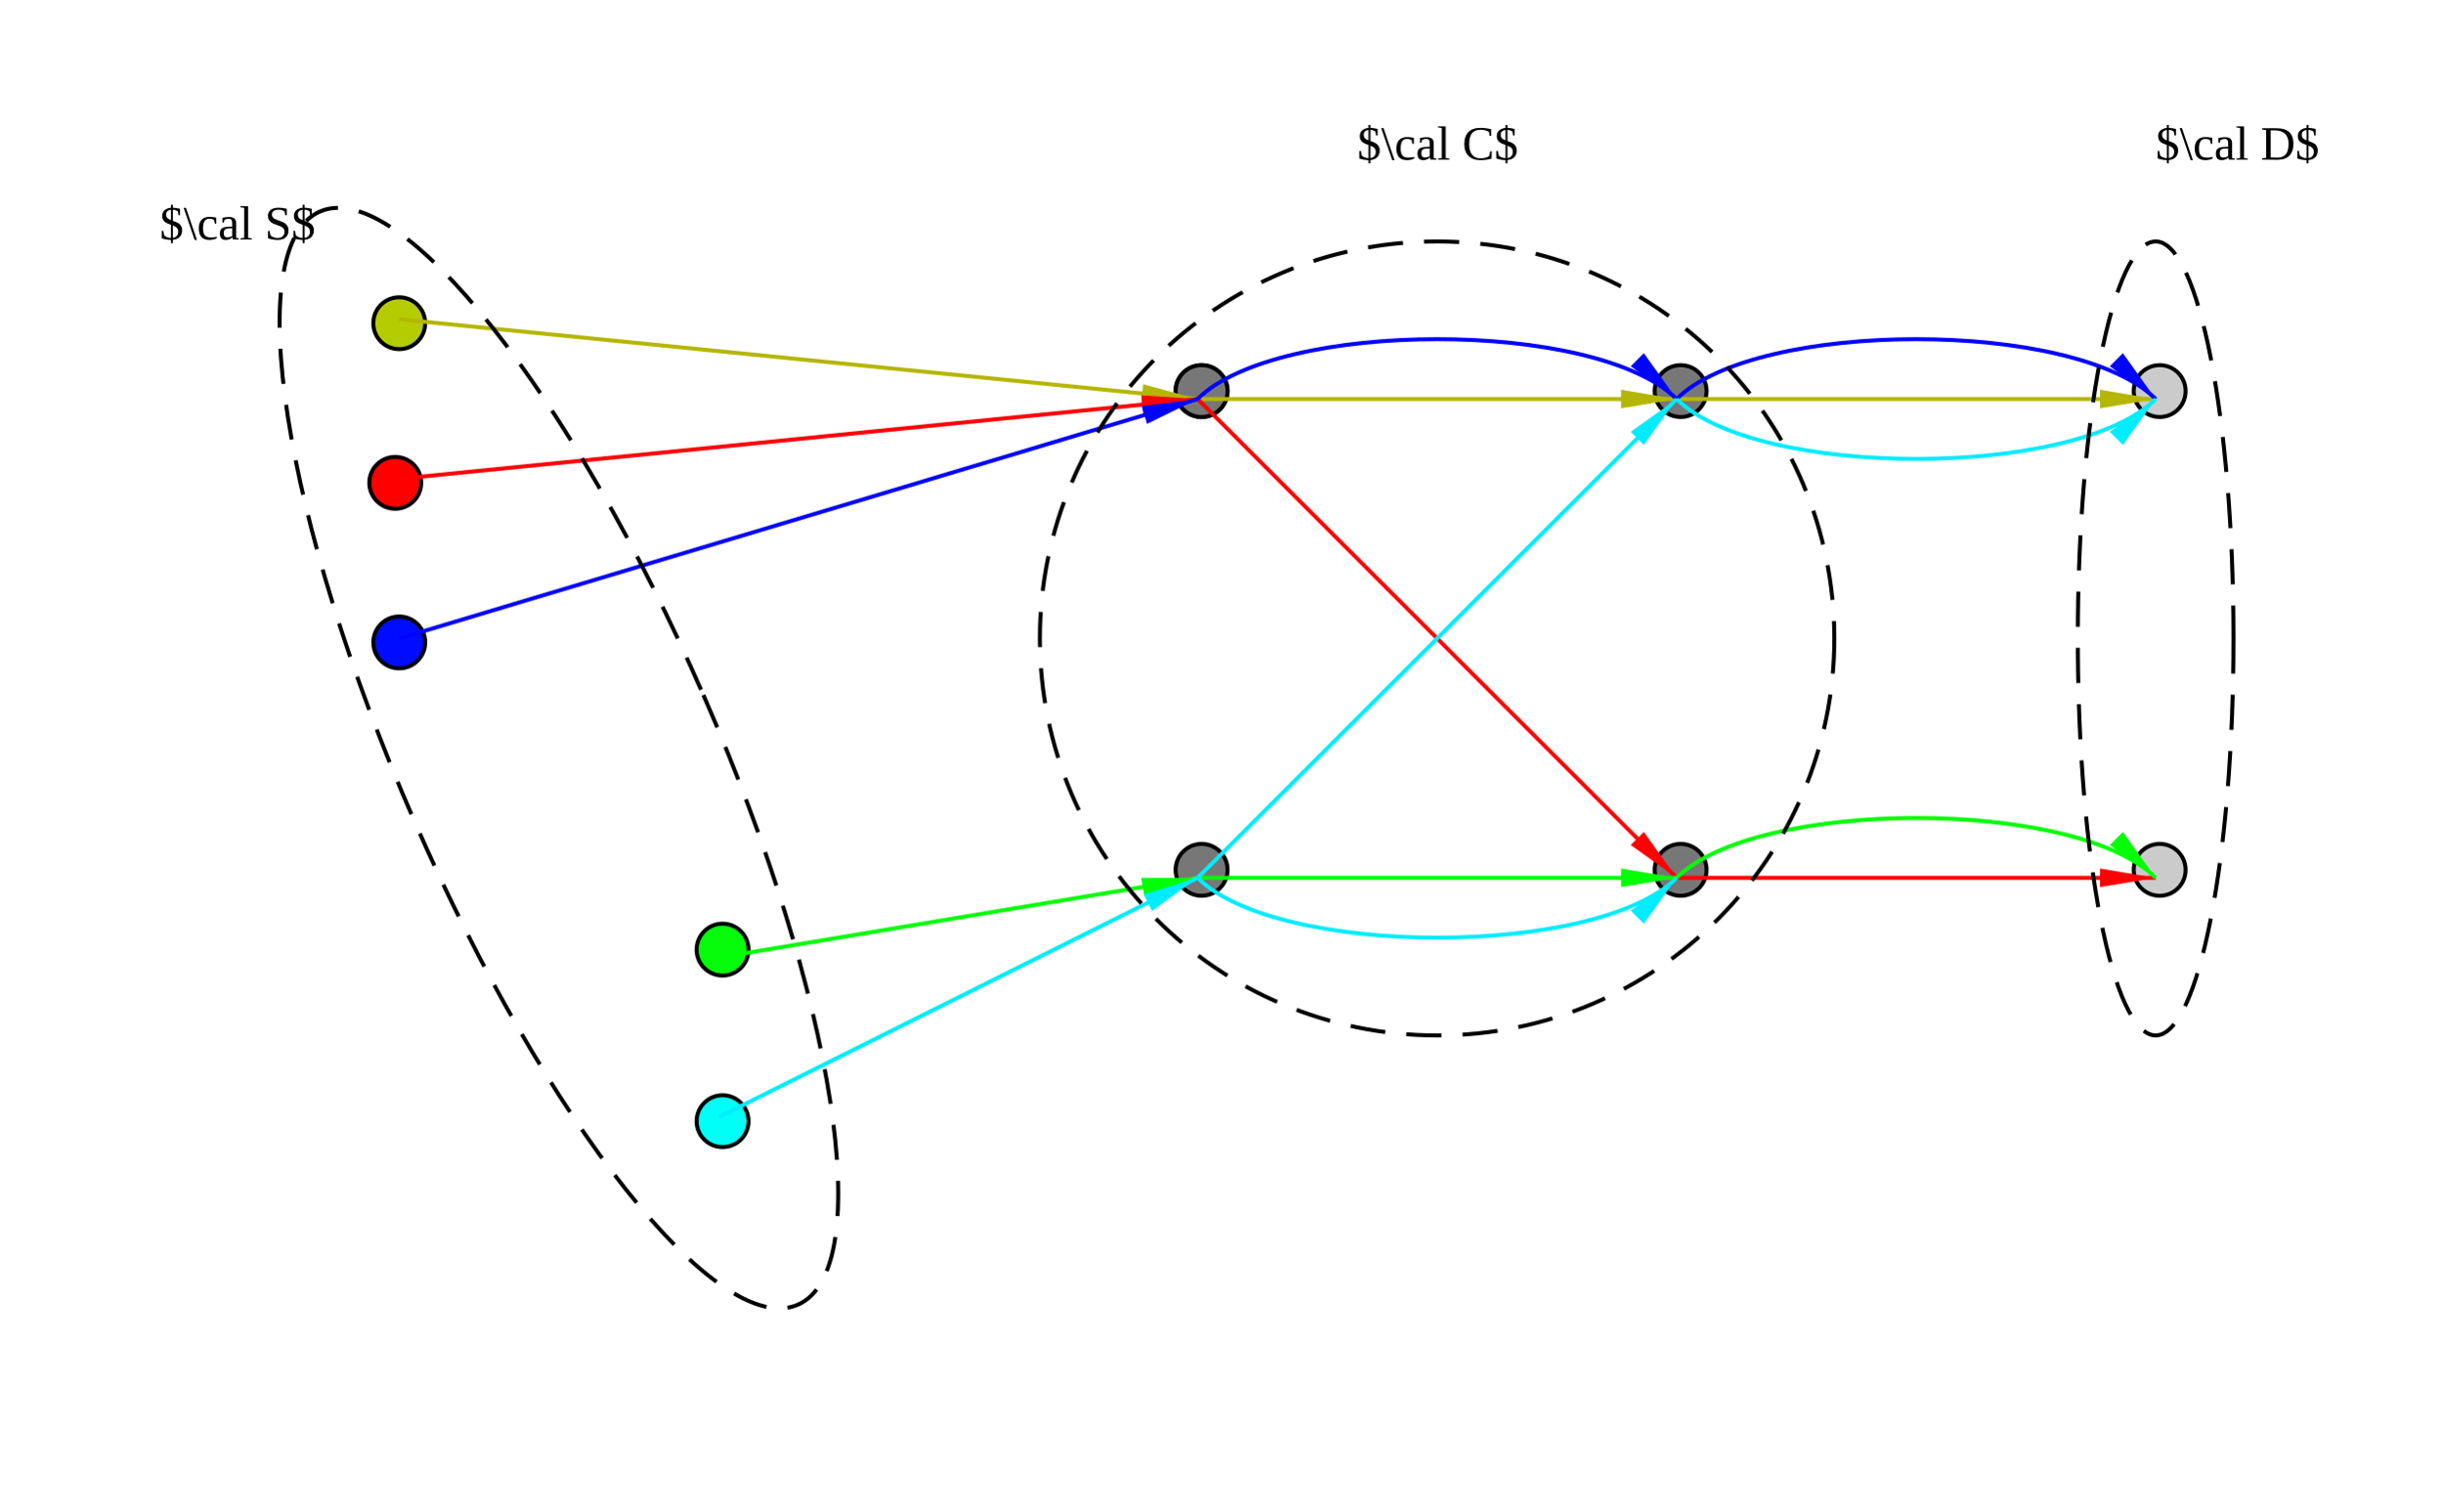
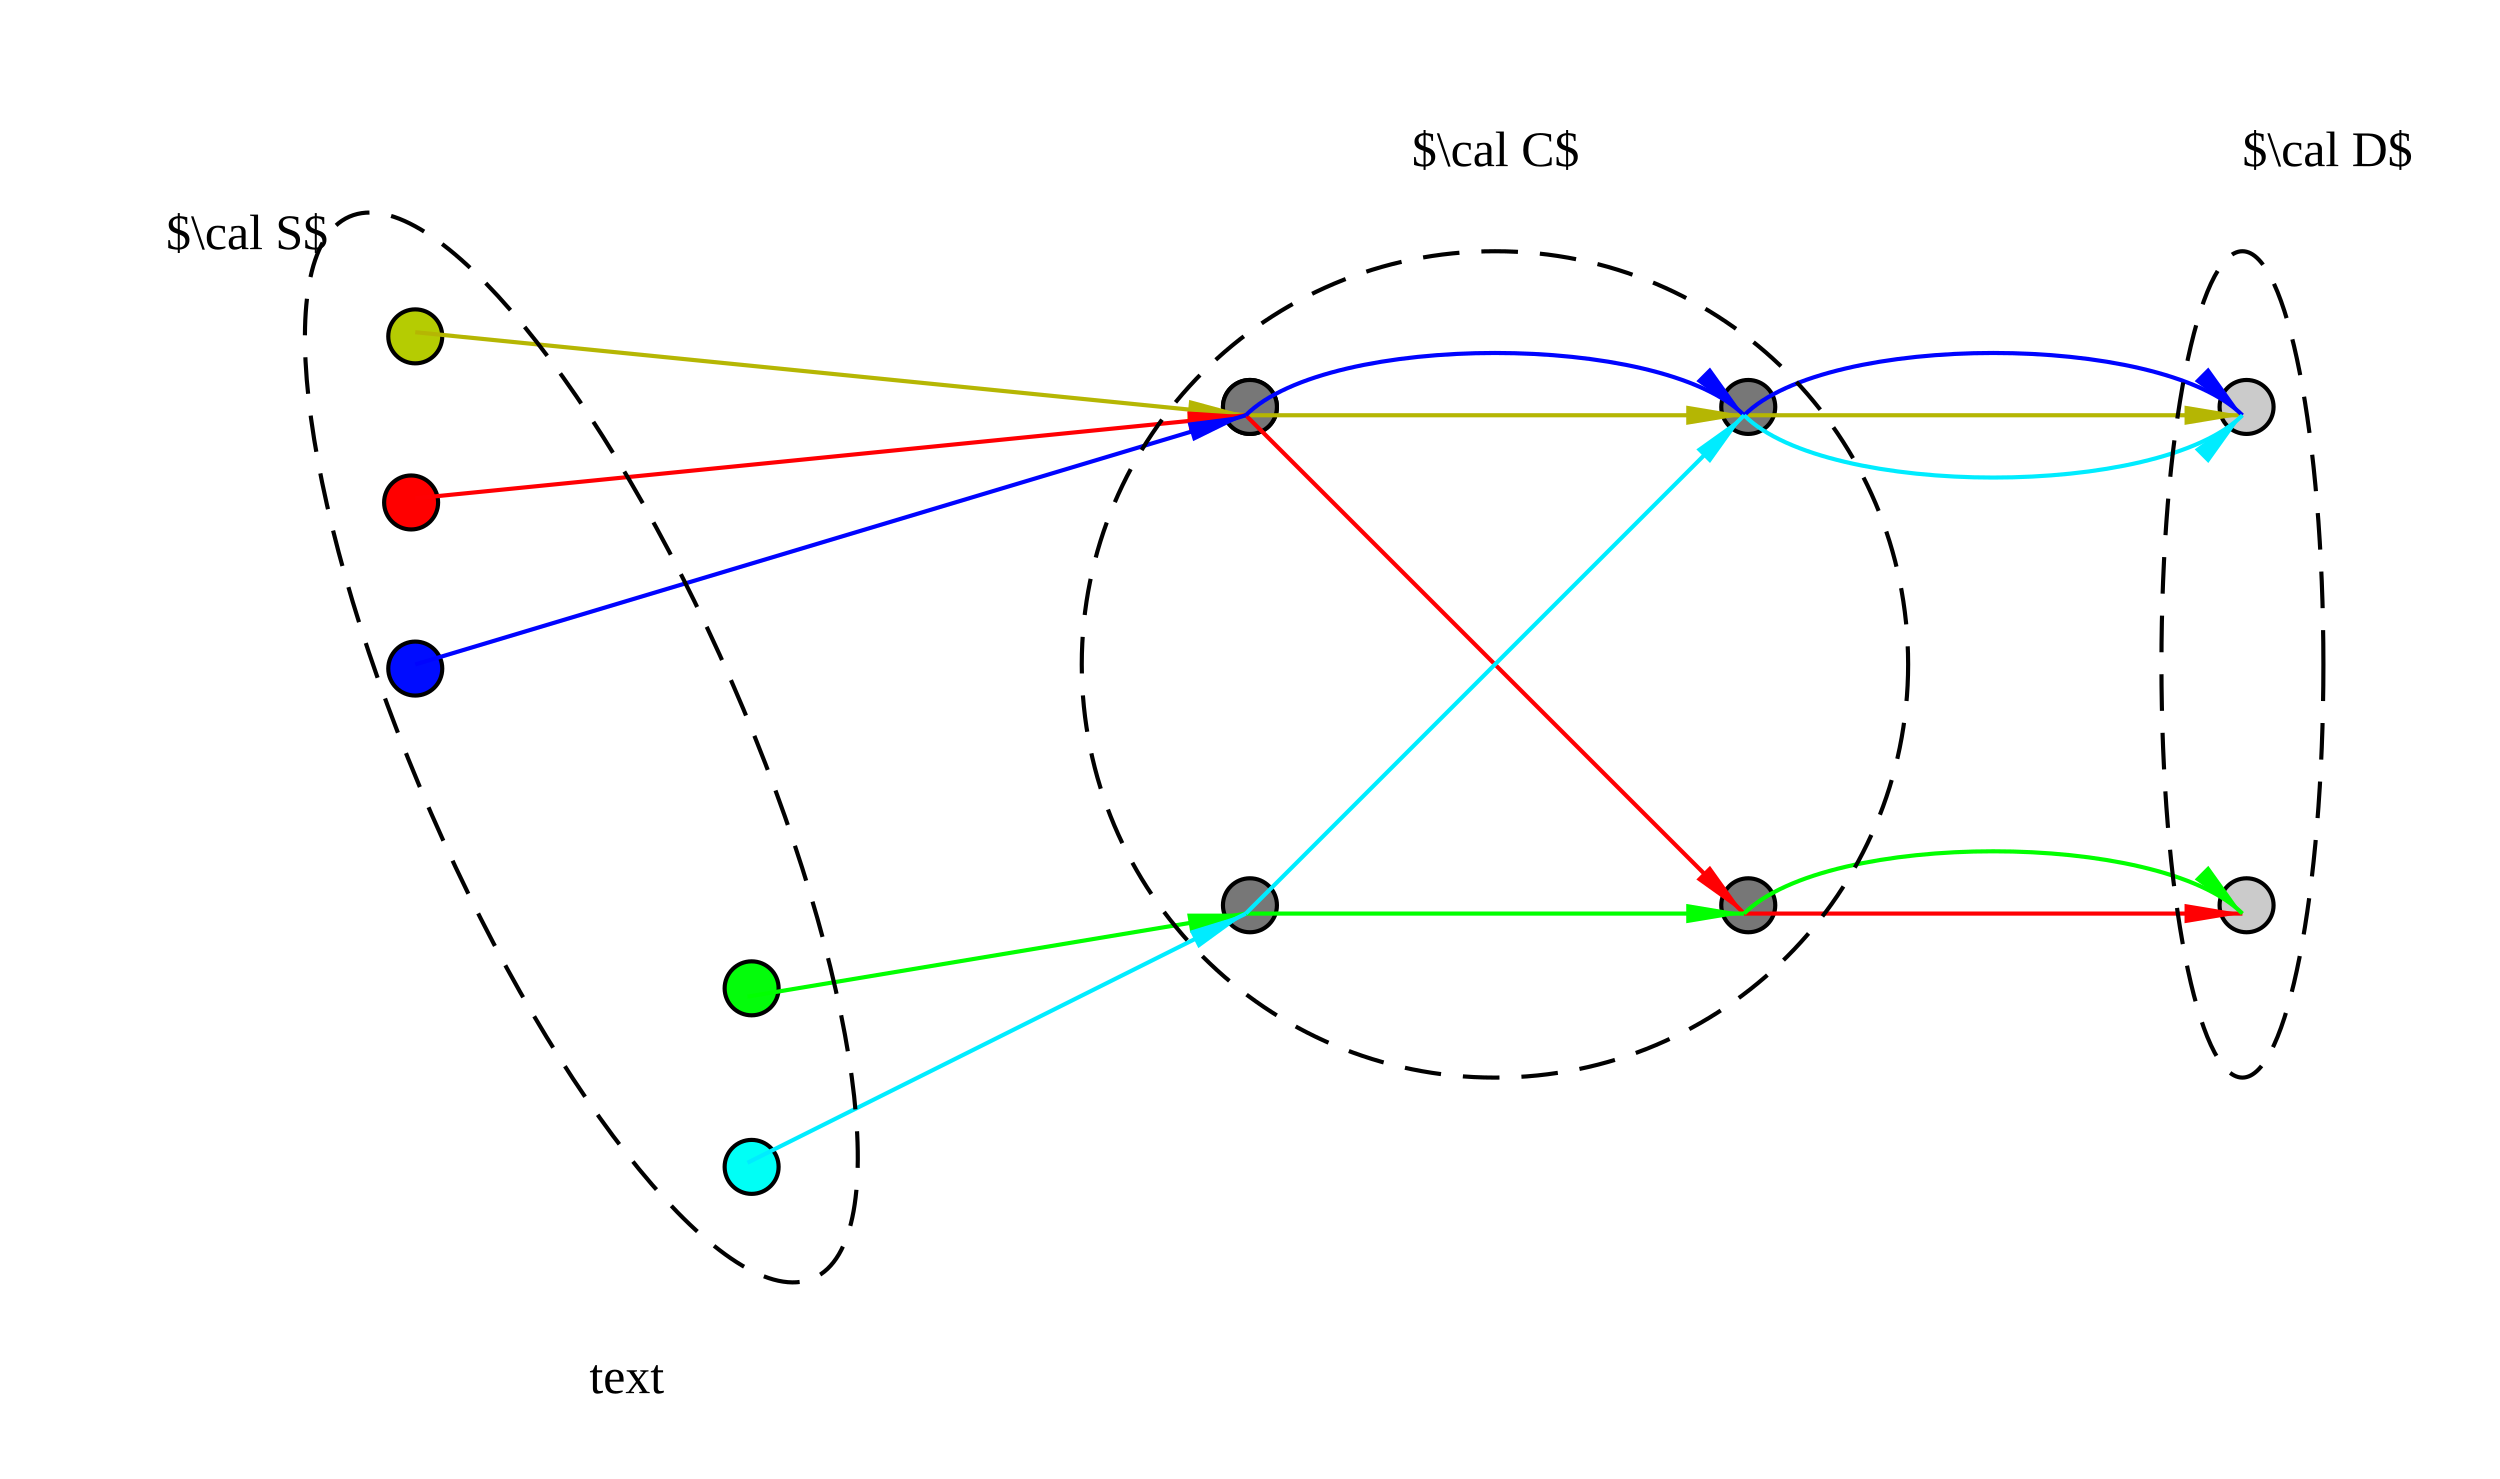
<svg xmlns="http://www.w3.org/2000/svg" xmlns:ns1="http://latexdraw.sourceforge.net/namespaces/latexdraw" version="1.1" baseProfile="full">
  <g>
-     <g ns1:type="circle" id="id1406226873">
+     <g ns1:type="circle" id="id173345103">
      <circle cx="100.0" cy="81.0" r="6.5" ns1:borderPos="outer" stroke-width="1.0" stroke="black" fill="#b5cc02" />
    </g>
-     <g ns1:type="circle" id="id631532705">
+     <g ns1:type="circle" id="id1502706915">
      <circle cx="99.0" cy="121.0" r="6.5" ns1:borderPos="outer" stroke-width="1.0" stroke="black" fill="red" />
    </g>
-     <g ns1:type="circle" id="id1484402061">
+     <g ns1:type="circle" id="id938328535">
      <circle cx="100.0" cy="161.0" r="6.5" ns1:borderPos="outer" stroke-width="1.0" stroke="black" fill="#000cff" />
    </g>
-     <g ns1:type="circle" id="id371226482">
+     <g ns1:type="circle" id="id2123582558">
      <circle cx="181.0" cy="238.0" r="6.5" ns1:borderPos="outer" stroke-width="1.0" stroke="black" fill="#04fc0b" />
    </g>
-     <g ns1:type="circle" id="id875747522">
+     <g ns1:type="circle" id="id777886368">
      <circle cx="181.0" cy="281.0" r="6.5" ns1:borderPos="outer" stroke-width="1.0" stroke="black" fill="#00fff6" />
    </g>
-     <g ns1:type="circle" id="id1170358019">
+     <g ns1:type="circle" id="id1555270513">
      <circle cx="301.0" cy="218.0" r="6.5" ns1:borderPos="outer" stroke-width="1.0" stroke="black" fill="#777777" />
    </g>
-     <g ns1:type="circle" id="id243845888">
+     <g ns1:type="circle" id="id1361485404">
      <circle cx="301.0" cy="98.0" r="6.5" ns1:borderPos="outer" stroke-width="1.0" stroke="black" fill="#777777" />
    </g>
-     <g ns1:type="circle" id="id147761900">
+     <g ns1:type="circle" id="id522856196">
      <circle cx="421.0" cy="218.0" r="6.5" ns1:borderPos="outer" stroke-width="1.0" stroke="black" fill="#777777" />
    </g>
-     <g ns1:type="circle" id="id1426084021">
+     <g ns1:type="circle" id="id225462678">
      <circle cx="421.0" cy="98.0" r="6.5" ns1:borderPos="outer" stroke-width="1.0" stroke="black" fill="#777777" />
    </g>
-     <g ns1:type="circle" id="id2052541546">
+     <g ns1:type="circle" id="id182131802">
      <circle cx="541.0" cy="218.0" r="6.5" ns1:borderPos="outer" stroke-width="1.0" stroke="black" fill="#cbcbcb" />
    </g>
-     <g ns1:type="circle" id="id1094366557">
+     <g ns1:type="circle" id="id1648062461">
      <circle cx="541.0" cy="98.0" r="6.5" ns1:borderPos="outer" stroke-width="1.0" stroke="black" fill="#cbcbcb" />
    </g>
-     <g ns1:type="circle" id="id153286482">
+     <g ns1:type="circle" id="id1285936613">
      <circle cx="301.0" cy="98.0" r="6.5" ns1:borderPos="outer" stroke-width="1.0" stroke="black" fill="#777777" />
    </g>
-     <g ns1:type="joinedLines" id="id1316599565">
-       <polyline points="100.0,80.0 300.0,100.0 " stroke-width="1.0" stroke="#b5b603" ns1:rotationAngle="0.0" marker-end="url(#arrow1-1316599565)" />
+     <g ns1:type="joinedLines" id="id1589280016">
+       <polyline points="100.0,80.0 300.0,100.0 " stroke-width="1.0" stroke="#b5b603" ns1:rotationAngle="0.0" marker-end="url(#arrow1-1589280016)" />
    </g>
-     <g ns1:type="joinedLines" id="id1474300297">
-       <polyline points="300.0,100.0 420.0,100.0 " stroke-width="1.0" stroke="#b5b603" ns1:rotationAngle="0.0" marker-end="url(#arrow1-1474300297)" />
+     <g ns1:type="joinedLines" id="id1819919786">
+       <polyline points="300.0,100.0 420.0,100.0 " stroke-width="1.0" stroke="#b5b603" ns1:rotationAngle="0.0" marker-end="url(#arrow1-1819919786)" />
    </g>
-     <g ns1:type="joinedLines" id="id1594735644">
-       <polyline points="420.0,100.0 540.0,100.0 " stroke-width="1.0" stroke="#b5b603" ns1:rotationAngle="0.0" marker-end="url(#arrow1-1594735644)" />
+     <g ns1:type="joinedLines" id="id532975549">
+       <polyline points="420.0,100.0 540.0,100.0 " stroke-width="1.0" stroke="#b5b603" ns1:rotationAngle="0.0" marker-end="url(#arrow1-532975549)" />
    </g>
-     <g ns1:type="joinedLines" id="id807119201">
-       <polyline points="100.0,120.0 300.0,100.0 " stroke-width="1.0" stroke="#ff0003" ns1:rotationAngle="0.0" marker-end="url(#arrow1-807119201)" />
+     <g ns1:type="joinedLines" id="id1587911144">
+       <polyline points="100.0,120.0 300.0,100.0 " stroke-width="1.0" stroke="#ff0003" ns1:rotationAngle="0.0" marker-end="url(#arrow1-1587911144)" />
    </g>
-     <g ns1:type="joinedLines" id="id1906714813">
-       <polyline points="300.0,100.0 420.0,220.0 " stroke-width="1.0" stroke="#ff0003" ns1:rotationAngle="0.0" marker-end="url(#arrow1-1906714813)" />
+     <g ns1:type="joinedLines" id="id786919411">
+       <polyline points="300.0,100.0 420.0,220.0 " stroke-width="1.0" stroke="#ff0003" ns1:rotationAngle="0.0" marker-end="url(#arrow1-786919411)" />
    </g>
-     <g ns1:type="joinedLines" id="id848416381">
-       <polyline points="420.0,220.0 540.0,220.0 " stroke-width="1.0" stroke="#ff0003" ns1:rotationAngle="0.0" marker-end="url(#arrow1-848416381)" />
+     <g ns1:type="joinedLines" id="id988812913">
+       <polyline points="420.0,220.0 540.0,220.0 " stroke-width="1.0" stroke="#ff0003" ns1:rotationAngle="0.0" marker-end="url(#arrow1-988812913)" />
    </g>
-     <g ns1:type="joinedLines" id="id581673380">
-       <polyline points="100.0,160.0 300.0,100.0 " stroke-width="1.0" stroke="#0004ff" ns1:rotationAngle="0.0" marker-end="url(#arrow1-581673380)" />
+     <g ns1:type="joinedLines" id="id389848163">
+       <polyline points="100.0,160.0 300.0,100.0 " stroke-width="1.0" stroke="#0004ff" ns1:rotationAngle="0.0" marker-end="url(#arrow1-389848163)" />
    </g>
-     <g ns1:type="bezierCurve" id="id1713729334">
-       <path d="M 300.0 100.0 C 320.0 80.0 400.0 80.0 420.0 100.0 " stroke-width="1.0" stroke="#0004ff" fill="none" ns1:rotationAngle="0.0" marker-end="url(#arrow1-1713729334)" />
+     <g ns1:type="bezierCurve" id="id549588661">
+       <path d="M 300.0 100.0 C 320.0 80.0 400.0 80.0 420.0 100.0 " stroke-width="1.0" stroke="#0004ff" fill="none" ns1:rotationAngle="0.0" marker-end="url(#arrow1-549588661)" />
    </g>
-     <g ns1:type="bezierCurve" id="id2110410567">
-       <path d="M 420.0 100.0 C 440.0 80.0 520.0 80.0 540.0 100.0 " stroke-width="1.0" stroke="#0004ff" fill="none" ns1:rotationAngle="0.0" marker-end="url(#arrow1-2110410567)" />
+     <g ns1:type="bezierCurve" id="id1590400828">
+       <path d="M 420.0 100.0 C 440.0 80.0 520.0 80.0 540.0 100.0 " stroke-width="1.0" stroke="#0004ff" fill="none" ns1:rotationAngle="0.0" marker-end="url(#arrow1-1590400828)" />
    </g>
-     <g ns1:type="joinedLines" id="id2020050657">
-       <polyline points="180.0,240.0 300.0,220.0 " stroke-width="1.0" stroke="#01ff00" ns1:rotationAngle="0.0" marker-end="url(#arrow1-2020050657)" />
+     <g ns1:type="joinedLines" id="id708025749">
+       <polyline points="180.0,240.0 300.0,220.0 " stroke-width="1.0" stroke="#01ff00" ns1:rotationAngle="0.0" marker-end="url(#arrow1-708025749)" />
    </g>
-     <g ns1:type="joinedLines" id="id1735371736">
-       <polyline points="300.0,220.0 420.0,220.0 " stroke-width="1.0" stroke="#01ff00" ns1:rotationAngle="0.0" marker-end="url(#arrow1-1735371736)" />
+     <g ns1:type="joinedLines" id="id998033215">
+       <polyline points="300.0,220.0 420.0,220.0 " stroke-width="1.0" stroke="#01ff00" ns1:rotationAngle="0.0" marker-end="url(#arrow1-998033215)" />
    </g>
-     <g ns1:type="bezierCurve" id="id45874602">
-       <path d="M 420.0 220.0 C 440.0 200.0 520.0 200.0 540.0 220.0 " stroke-width="1.0" stroke="#01ff00" fill="none" ns1:rotationAngle="0.0" marker-end="url(#arrow1-45874602)" />
+     <g ns1:type="bezierCurve" id="id870416286">
+       <path d="M 420.0 220.0 C 440.0 200.0 520.0 200.0 540.0 220.0 " stroke-width="1.0" stroke="#01ff00" fill="none" ns1:rotationAngle="0.0" marker-end="url(#arrow1-870416286)" />
    </g>
-     <g ns1:type="joinedLines" id="id1687431787">
-       <polyline points="180.0,280.0 300.0,220.0 " stroke-width="1.0" stroke="#00ecff" ns1:rotationAngle="0.0" marker-end="url(#arrow1-1687431787)" />
+     <g ns1:type="joinedLines" id="id830522841">
+       <polyline points="180.0,280.0 300.0,220.0 " stroke-width="1.0" stroke="#00ecff" ns1:rotationAngle="0.0" marker-end="url(#arrow1-830522841)" />
    </g>
-     <g ns1:type="joinedLines" id="id1018608076">
-       <polyline points="300.0,220.0 420.0,100.0 " stroke-width="1.0" stroke="#00ecff" ns1:rotationAngle="0.0" marker-end="url(#arrow1-1018608076)" />
+     <g ns1:type="joinedLines" id="id1212192262">
+       <polyline points="300.0,220.0 420.0,100.0 " stroke-width="1.0" stroke="#00ecff" ns1:rotationAngle="0.0" marker-end="url(#arrow1-1212192262)" />
    </g>
-     <g ns1:type="bezierCurve" id="id1631839172">
-       <path d="M 420.0 100.0 C 440.0 120.0 520.0 120.0 540.0 100.0 " stroke-width="1.0" stroke="#00ecff" fill="none" ns1:rotationAngle="0.0" marker-end="url(#arrow1-1631839172)" />
+     <g ns1:type="bezierCurve" id="id1459243230">
+       <path d="M 420.0 100.0 C 440.0 120.0 520.0 120.0 540.0 100.0 " stroke-width="1.0" stroke="#00ecff" fill="none" ns1:rotationAngle="0.0" marker-end="url(#arrow1-1459243230)" />
    </g>
-     <g ns1:type="bezierCurve" id="id783256316">
-       <path d="M 300.0 220.0 C 320.0 240.0 400.0 240.0 420.0 220.0 " stroke-width="1.0" stroke="#00ecff" fill="none" ns1:rotationAngle="0.0" marker-end="url(#arrow1-783256316)" />
-     </g>
-     <g ns1:type="ellipse" id="id1373410625">
+     <g ns1:type="ellipse" id="id379494973">
      <ellipse cx="540.0" cy="160.0" rx="19.5" ry="99.5" ns1:borderPos="outer" stroke-width="1.0" stroke="#010101" fill="none" stroke-dasharray="8.819, 5.292" />
    </g>
-     <g ns1:type="ellipse" id="id1803029323" transform="rotate(336.3953) translate(-87.79438 40.16206)">
-       <ellipse cx="140.0" cy="190.0" rx="39.5" ry="149.5" ns1:borderPos="outer" stroke-width="1.0" stroke="#010101" fill="none" stroke-dasharray="8.819, 5.292" />
+     <g ns1:type="ellipse" id="id1392358943" transform="rotate(336.3953) translate(-83.79014 40.99876)">
+       <ellipse cx="140.0" cy="180.0" rx="39.5" ry="139.5" ns1:borderPos="outer" stroke-width="1.0" stroke="#010101" fill="none" stroke-dasharray="8.819, 5.292" />
    </g>
-     <g ns1:type="circle" id="id1772675844">
+     <g ns1:type="circle" id="id1404076993">
      <circle cx="360.0" cy="160.0" r="99.5" ns1:borderPos="outer" stroke-width="1.0" stroke="#010101" fill="none" stroke-dasharray="8.819, 5.292" />
    </g>
-     <g ns1:type="text" id="id1232482442" fill="#010101" ns1:position="bl">
+     <g ns1:type="text" id="id815442813" fill="#010101" ns1:position="bl">
      <text x="40.0" y="60.0">$\cal S$</text>
    </g>
-     <g ns1:type="text" id="id1612673772" fill="black" ns1:position="bl">
+     <g ns1:type="text" id="id1498403052" fill="black" ns1:position="bl">
      <text x="340.0" y="40.0">$\cal C$</text>
    </g>
-     <g ns1:type="text" id="id291658871" fill="black" ns1:position="bl">
+     <g ns1:type="text" id="id241111913" fill="black" ns1:position="bl">
      <text x="540.0" y="40.0">$\cal D$</text>
+     </g>
+     <g ns1:type="text" id="id1078233835" fill="black" ns1:position="bl">
+       <text x="141.935" y="335.484">text</text>
    </g>
  </g>
  <defs>
-     <marker overflow="visible" orient="auto" id="arrow1-1316599565">
+     <marker overflow="visible" orient="auto" id="arrow1-1589280016">
      <path d="M 0.0 0.0 L -13.938 2.323 L -13.938 0.0 L -13.938 -2.323 z " ns1:arrSizeNum="2.0" fill="#b5b603" />
    </marker>
-     <marker overflow="visible" orient="auto" id="arrow1-1474300297">
+     <marker overflow="visible" orient="auto" id="arrow1-1819919786">
      <path d="M 0.0 0.0 L -13.938 2.323 L -13.938 0.0 L -13.938 -2.323 z " ns1:arrSizeNum="2.0" fill="#b5b603" />
    </marker>
-     <marker overflow="visible" orient="auto" id="arrow1-1594735644">
+     <marker overflow="visible" orient="auto" id="arrow1-532975549">
      <path d="M 0.0 0.0 L -13.938 2.323 L -13.938 0.0 L -13.938 -2.323 z " ns1:arrSizeNum="2.0" fill="#b5b603" />
    </marker>
-     <marker overflow="visible" orient="auto" id="arrow1-807119201">
+     <marker overflow="visible" orient="auto" id="arrow1-1587911144">
      <path d="M 0.0 0.0 L -13.938 2.323 L -13.938 0.0 L -13.938 -2.323 z " ns1:arrSizeNum="2.0" fill="#ff0003" />
    </marker>
-     <marker overflow="visible" orient="auto" id="arrow1-1906714813">
+     <marker overflow="visible" orient="auto" id="arrow1-786919411">
      <path d="M 0.0 0.0 L -13.938 2.323 L -13.938 0.0 L -13.938 -2.323 z " ns1:arrSizeNum="2.0" fill="#ff0003" />
    </marker>
-     <marker overflow="visible" orient="auto" id="arrow1-848416381">
+     <marker overflow="visible" orient="auto" id="arrow1-988812913">
      <path d="M 0.0 0.0 L -13.938 2.323 L -13.938 0.0 L -13.938 -2.323 z " ns1:arrSizeNum="2.0" fill="#ff0003" />
    </marker>
-     <marker overflow="visible" orient="auto" id="arrow1-581673380">
+     <marker overflow="visible" orient="auto" id="arrow1-389848163">
      <path d="M 0.0 0.0 L -13.938 2.323 L -13.938 0.0 L -13.938 -2.323 z " ns1:arrSizeNum="2.0" fill="#0004ff" />
    </marker>
-     <marker overflow="visible" orient="auto" id="arrow1-1713729334">
+     <marker overflow="visible" orient="auto" id="arrow1-549588661">
      <path d="M 0.0 0.0 L -13.938 2.323 L -13.938 0.0 L -13.938 -2.323 z " ns1:arrSizeNum="2.0" fill="#0004ff" />
    </marker>
-     <marker overflow="visible" orient="auto" id="arrow1-2110410567">
+     <marker overflow="visible" orient="auto" id="arrow1-1590400828">
      <path d="M 0.0 0.0 L -13.938 2.323 L -13.938 0.0 L -13.938 -2.323 z " ns1:arrSizeNum="2.0" fill="#0004ff" />
    </marker>
-     <marker overflow="visible" orient="auto" id="arrow1-2020050657">
+     <marker overflow="visible" orient="auto" id="arrow1-708025749">
      <path d="M 0.0 0.0 L -13.938 2.323 L -13.938 0.0 L -13.938 -2.323 z " ns1:arrSizeNum="2.0" fill="#01ff00" />
    </marker>
-     <marker overflow="visible" orient="auto" id="arrow1-1735371736">
+     <marker overflow="visible" orient="auto" id="arrow1-998033215">
      <path d="M 0.0 0.0 L -13.938 2.323 L -13.938 0.0 L -13.938 -2.323 z " ns1:arrSizeNum="2.0" fill="#01ff00" />
    </marker>
-     <marker overflow="visible" orient="auto" id="arrow1-45874602">
+     <marker overflow="visible" orient="auto" id="arrow1-870416286">
      <path d="M 0.0 0.0 L -13.938 2.323 L -13.938 0.0 L -13.938 -2.323 z " ns1:arrSizeNum="2.0" fill="#01ff00" />
    </marker>
-     <marker overflow="visible" orient="auto" id="arrow1-1687431787">
+     <marker overflow="visible" orient="auto" id="arrow1-830522841">
      <path d="M 0.0 0.0 L -13.938 2.323 L -13.938 0.0 L -13.938 -2.323 z " ns1:arrSizeNum="2.0" fill="#00ecff" />
    </marker>
-     <marker overflow="visible" orient="auto" id="arrow1-1018608076">
+     <marker overflow="visible" orient="auto" id="arrow1-1212192262">
      <path d="M 0.0 0.0 L -13.938 2.323 L -13.938 0.0 L -13.938 -2.323 z " ns1:arrSizeNum="2.0" fill="#00ecff" />
    </marker>
-     <marker overflow="visible" orient="auto" id="arrow1-1631839172">
-       <path d="M 0.0 0.0 L -13.938 2.323 L -13.938 0.0 L -13.938 -2.323 z " ns1:arrSizeNum="2.0" fill="#00ecff" />
-     </marker>
-     <marker overflow="visible" orient="auto" id="arrow1-783256316">
+     <marker overflow="visible" orient="auto" id="arrow1-1459243230">
      <path d="M 0.0 0.0 L -13.938 2.323 L -13.938 0.0 L -13.938 -2.323 z " ns1:arrSizeNum="2.0" fill="#00ecff" />
    </marker>
  </defs>
</svg>
